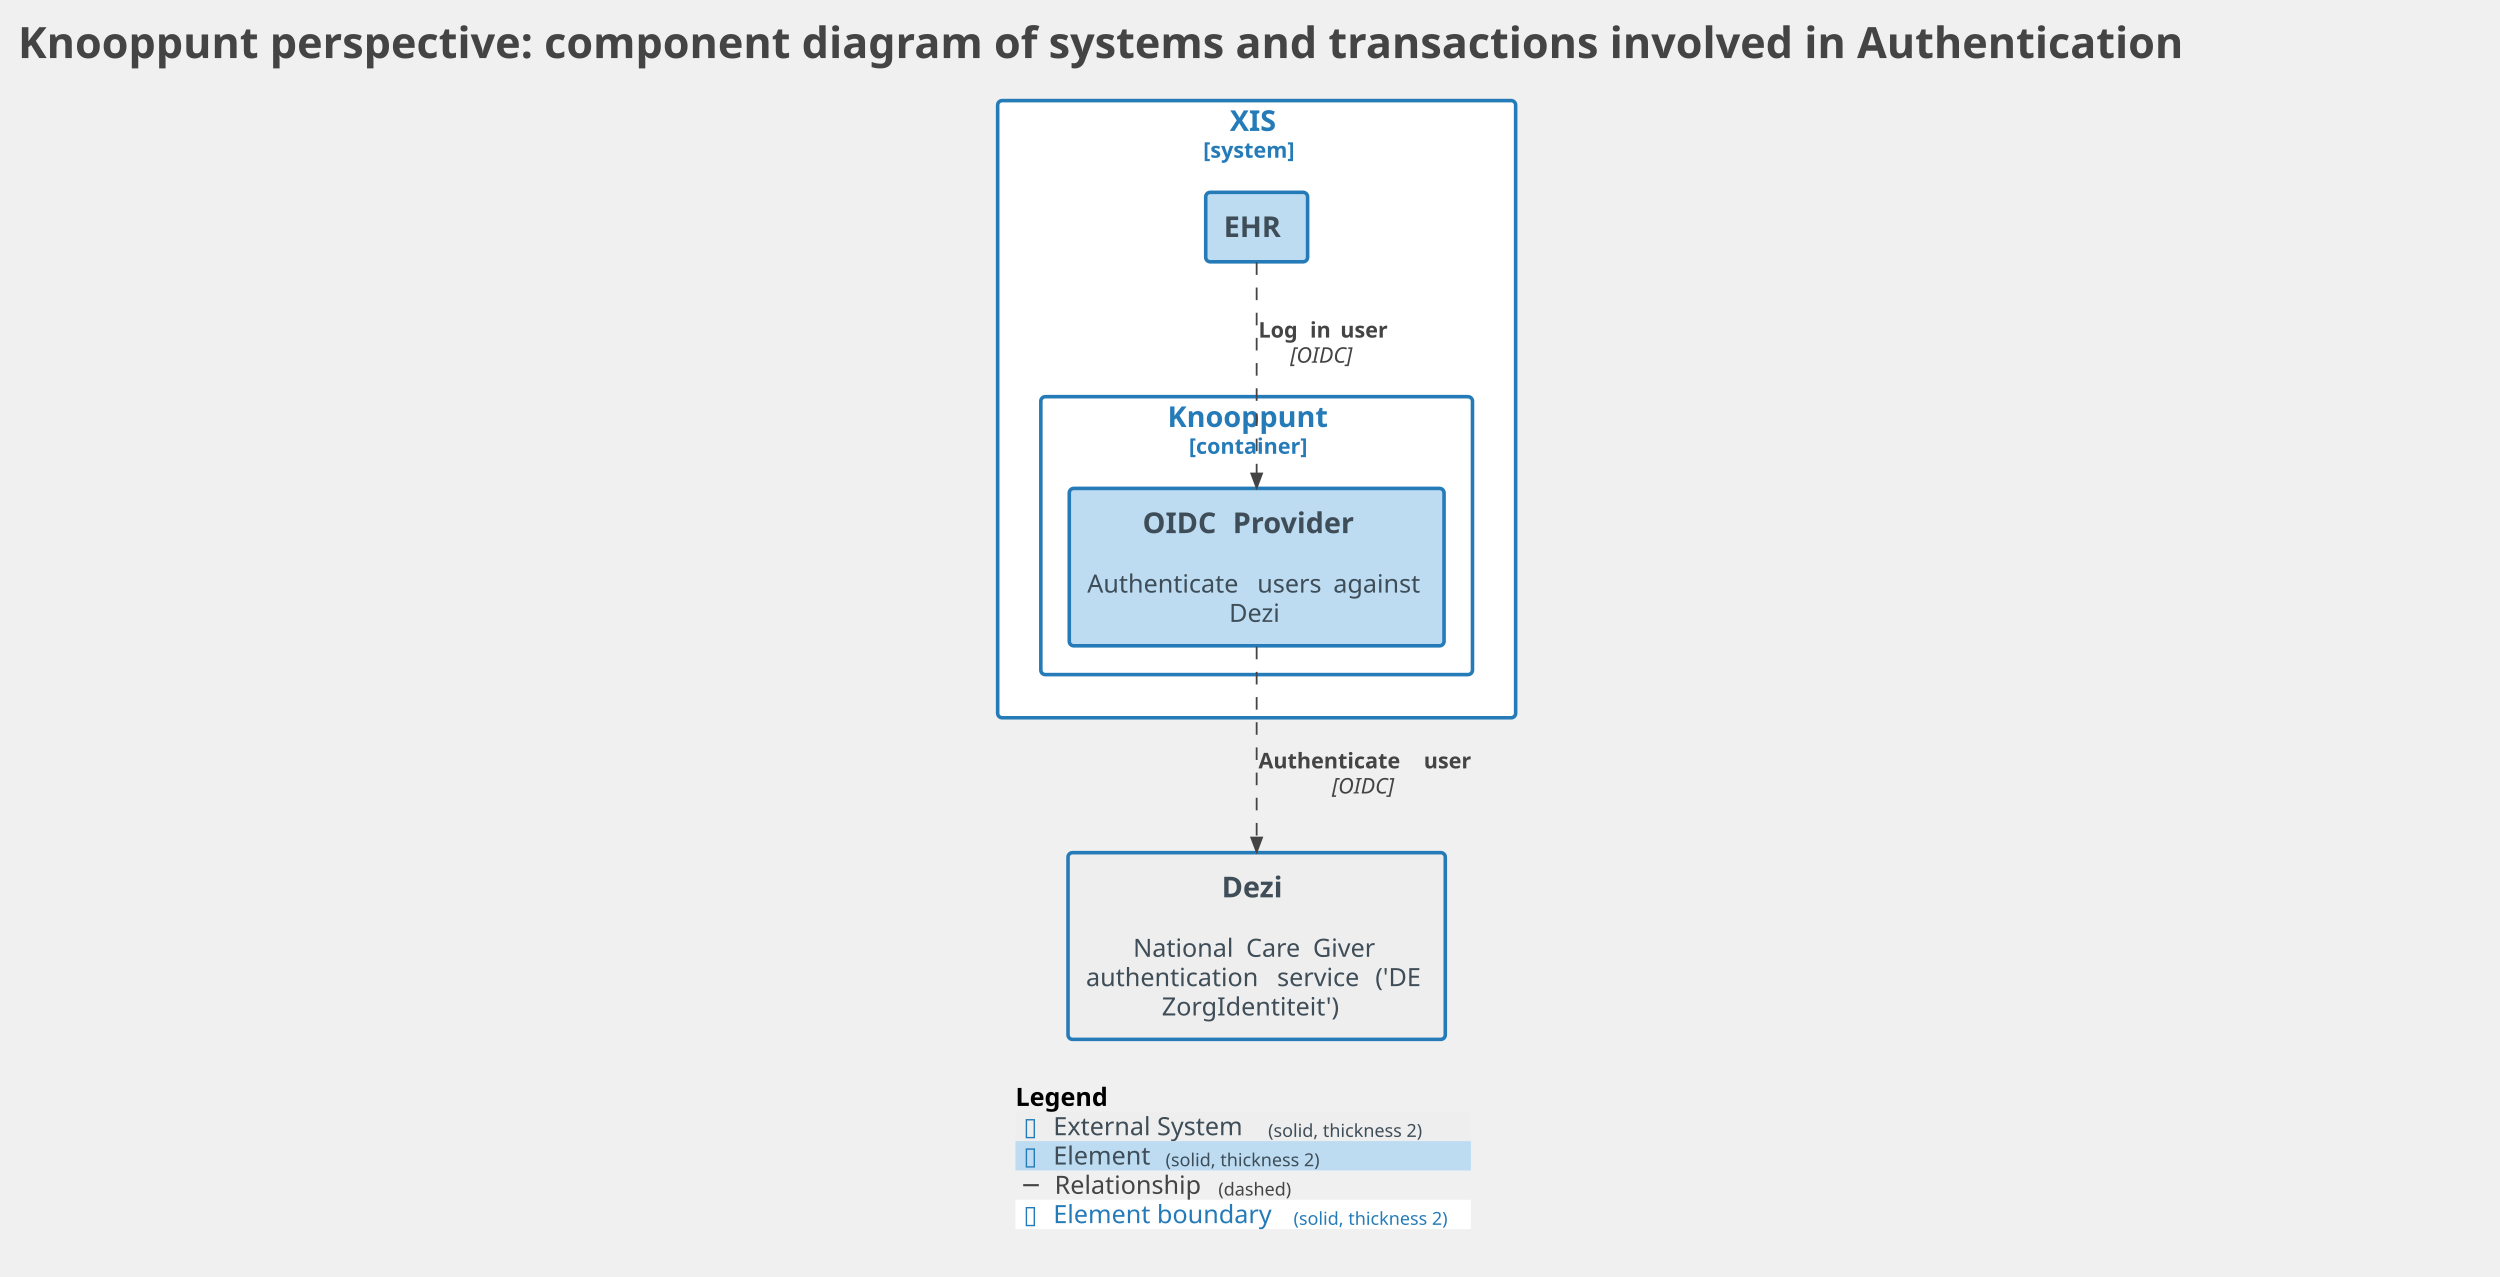
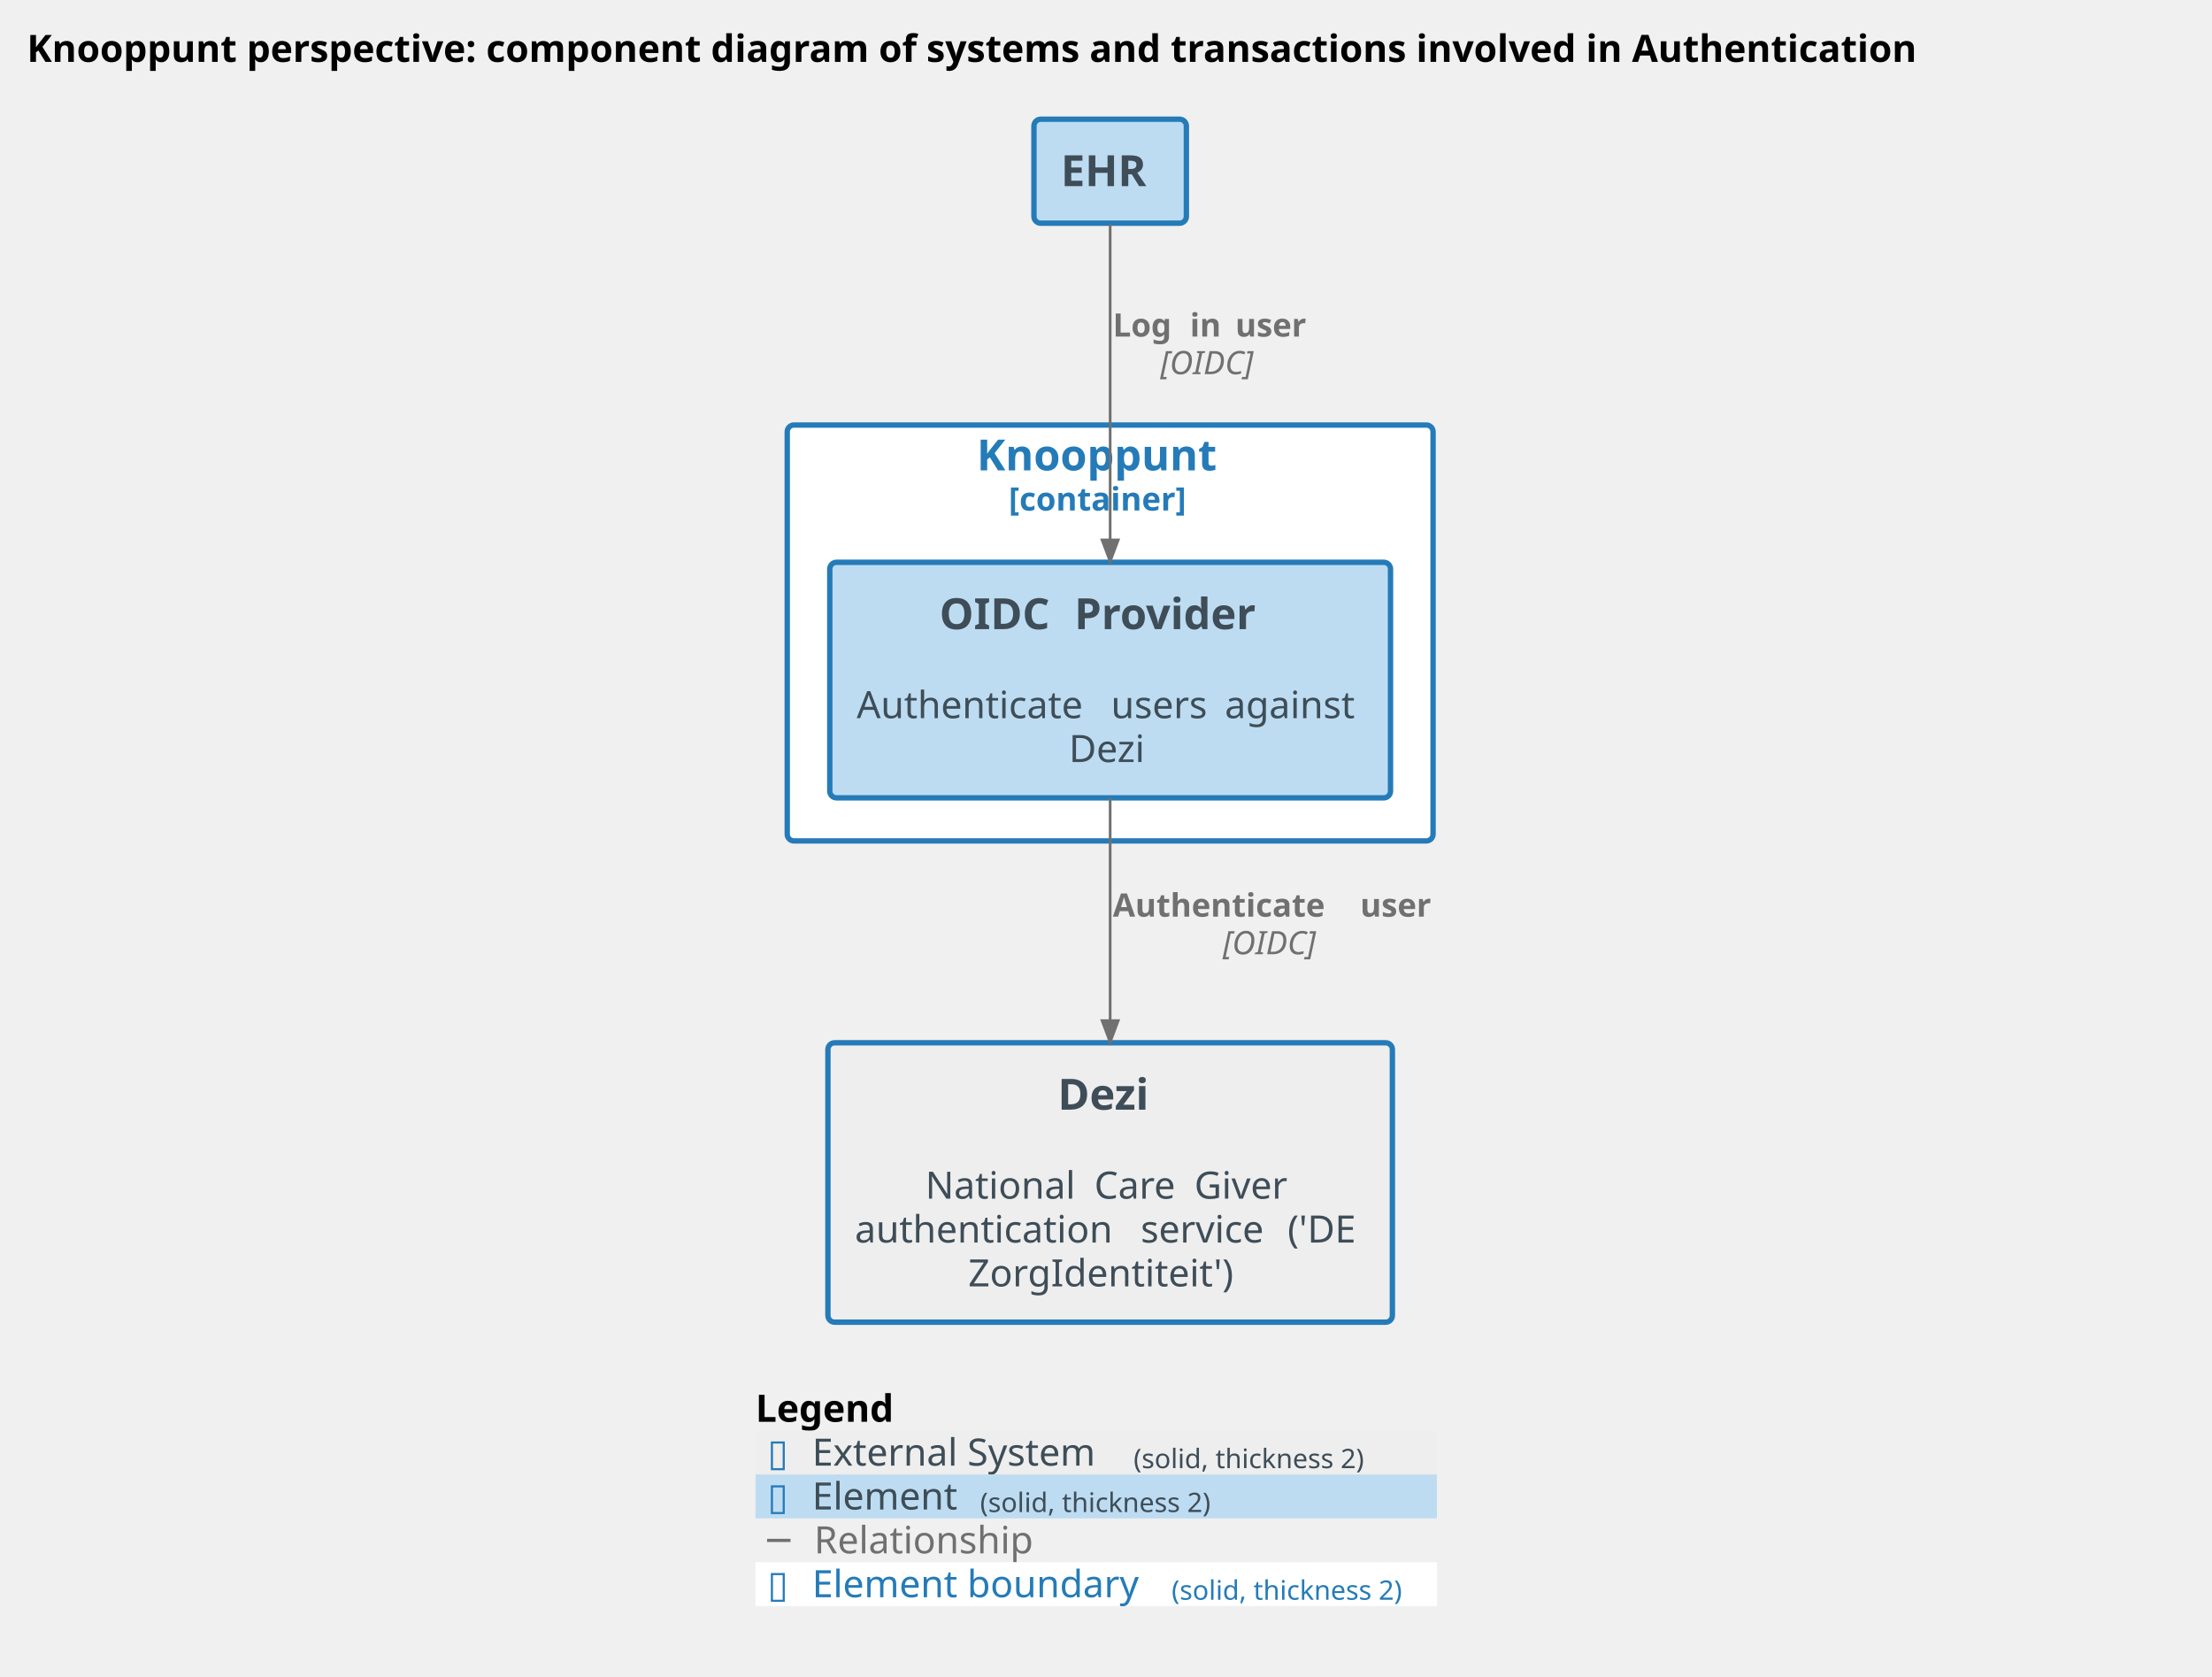
- <svg xmlns="http://www.w3.org/2000/svg" contentStyleType="text/css" data-diagram-type="DESCRIPTION" height="710px" preserveAspectRatio="none" style="width:1390px;height:710px;background:#FFFFFF;" version="1.1" viewBox="0 0 1390 710" width="1390px" zoomAndPan="magnify">
+ <svg xmlns="http://www.w3.org/2000/svg" contentStyleType="text/css" data-diagram-type="DESCRIPTION" height="623px" preserveAspectRatio="none" style="width:822px;height:623px;background:#FFFFFF;" version="1.1" viewBox="0 0 822 623" width="822px" zoomAndPan="magnify">
  <defs />
  <g>
-     <g class="title" data-source-line="1">
-       <text fill="#444444" font-family="sans-serif" font-size="24" font-weight="bold" lengthAdjust="spacing" textLength="1362.398" x="10" y="32.277">Knooppunt perspective: component diagram of systems and transactions involved in Authentication</text>
-     </g>
-     <g class="cluster" data-entity="XIS_boundary" data-source-line="1593" data-uid="ent0003" id="cluster_XIS_boundary">
-       <rect fill="#FFFFFF" height="343.14" rx="2.5" ry="2.5" style="stroke:#257BB8;stroke-width:2;" width="288" x="554.699" y="55.938" />
-       <text fill="#257BB8" font-family="sans-serif" font-size="16" font-weight="bold" lengthAdjust="spacing" textLength="29.812" x="683.793" y="72.789">XIS</text>
-       <text fill="#257BB8" font-family="sans-serif" font-size="12" font-weight="bold" lengthAdjust="spacing" textLength="59.455" x="668.972" y="87.701">[system]</text>
+     <g class="title" data-source-line="2">
+       <text fill="#000000" font-family="sans-serif" font-size="14" font-weight="bold" lengthAdjust="spacing" textLength="794.732" x="10" y="22.995">Knooppunt perspective: component diagram of systems and transactions involved in Authentication</text>
    </g>
    <g class="cluster" data-entity="XIS.Knooppunt_boundary" data-source-line="1593" data-uid="ent0004" id="cluster_XIS.Knooppunt_boundary">
-       <rect fill="#FFFFFF" height="154.52" rx="2.5" ry="2.5" style="stroke:#257BB8;stroke-width:2;" width="240" x="578.699" y="220.558" />
-       <text fill="#257BB8" font-family="sans-serif" font-size="16" font-weight="bold" lengthAdjust="spacing" textLength="99.109" x="649.144" y="237.409">Knooppunt</text>
-       <text fill="#257BB8" font-family="sans-serif" font-size="12" font-weight="bold" lengthAdjust="spacing" textLength="75.416" x="660.991" y="252.321">[container]</text>
-     </g>
-     <g class="entity" data-entity="XIS.EHR" data-source-line="71" data-uid="ent0006" id="entity_XIS.EHR">
-       <rect fill="#BDDCF2" height="38.625" rx="2.5" ry="2.5" style="stroke:#257BB8;stroke-width:2;" width="56.641" x="670.379" y="106.938" />
-       <text fill="#3E4D57" font-family="sans-serif" font-size="16" font-weight="bold" lengthAdjust="spacing" textLength="36.641" x="680.379" y="131.789">EHR</text>
+       <rect fill="#FFFFFF" height="154.52" rx="2.5" ry="2.5" style="stroke:#257BB8;stroke-width:2;" width="240" x="292.543" y="157.917" />
+       <text fill="#257BB8" font-family="sans-serif" font-size="16" font-weight="bold" lengthAdjust="spacing" textLength="99.109" x="362.988" y="174.768">Knooppunt</text>
+       <text fill="#257BB8" font-family="sans-serif" font-size="12" font-weight="bold" lengthAdjust="spacing" textLength="75.416" x="374.835" y="189.68">[container]</text>
    </g>
    <g class="entity" data-entity="XIS.Knooppunt.OIDCProvider" data-source-line="63" data-uid="ent0005" id="entity_XIS.Knooppunt.OIDCProvider">
-       <rect fill="#BDDCF2" height="87.516" rx="2.5" ry="2.5" style="stroke:#257BB8;stroke-width:2;" width="208.378" x="594.509" y="271.558" />
-       <text fill="#3E4D57" font-family="sans-serif" font-size="16" font-weight="bold" lengthAdjust="spacing" textLength="44.578" x="635.265" y="296.409">OIDC</text>
-       <text fill="#3E4D57" font-family="sans-serif" font-size="16" font-weight="bold" lengthAdjust="spacing" textLength="5.57" x="679.843" y="296.409"> </text>
-       <text fill="#3E4D57" font-family="sans-serif" font-size="16" font-weight="bold" lengthAdjust="spacing" textLength="76.719" x="685.413" y="296.409">Provider</text>
-       <text fill="#3E4D57" font-family="sans-serif" font-size="14" lengthAdjust="spacing" textLength="4.45" x="696.473" y="313.178"> </text>
-       <text fill="#3E4D57" font-family="sans-serif" font-size="14" lengthAdjust="spacing" textLength="90.057" x="604.509" y="329.474">Authenticate</text>
-       <text fill="#3E4D57" font-family="sans-serif" font-size="14" lengthAdjust="spacing" textLength="4.45" x="694.566" y="329.474"> </text>
-       <text fill="#3E4D57" font-family="sans-serif" font-size="14" lengthAdjust="spacing" textLength="37.83" x="699.016" y="329.474">users</text>
-       <text fill="#3E4D57" font-family="sans-serif" font-size="14" lengthAdjust="spacing" textLength="4.45" x="736.846" y="329.474"> </text>
-       <text fill="#3E4D57" font-family="sans-serif" font-size="14" lengthAdjust="spacing" textLength="51.591" x="741.296" y="329.474">against</text>
-       <text fill="#3E4D57" font-family="sans-serif" font-size="14" lengthAdjust="spacing" textLength="30.632" x="683.382" y="345.771">Dezi</text>
+       <rect fill="#BDDCF2" height="87.516" rx="2.5" ry="2.5" style="stroke:#257BB8;stroke-width:2;" width="208.378" x="308.353" y="208.917" />
+       <text fill="#3E4D57" font-family="sans-serif" font-size="16" font-weight="bold" lengthAdjust="spacing" textLength="44.578" x="349.108" y="233.768">OIDC</text>
+       <text fill="#3E4D57" font-family="sans-serif" font-size="16" font-weight="bold" lengthAdjust="spacing" textLength="5.57" x="393.687" y="233.768"> </text>
+       <text fill="#3E4D57" font-family="sans-serif" font-size="16" font-weight="bold" lengthAdjust="spacing" textLength="76.719" x="399.257" y="233.768">Provider</text>
+       <text fill="#3E4D57" font-family="sans-serif" font-size="14" lengthAdjust="spacing" textLength="4.45" x="410.317" y="250.537"> </text>
+       <text fill="#3E4D57" font-family="sans-serif" font-size="14" lengthAdjust="spacing" textLength="90.057" x="318.353" y="266.834">Authenticate</text>
+       <text fill="#3E4D57" font-family="sans-serif" font-size="14" lengthAdjust="spacing" textLength="4.45" x="408.41" y="266.834"> </text>
+       <text fill="#3E4D57" font-family="sans-serif" font-size="14" lengthAdjust="spacing" textLength="37.83" x="412.86" y="266.834">users</text>
+       <text fill="#3E4D57" font-family="sans-serif" font-size="14" lengthAdjust="spacing" textLength="4.45" x="450.69" y="266.834"> </text>
+       <text fill="#3E4D57" font-family="sans-serif" font-size="14" lengthAdjust="spacing" textLength="51.591" x="455.14" y="266.834">against</text>
+       <text fill="#3E4D57" font-family="sans-serif" font-size="14" lengthAdjust="spacing" textLength="30.632" x="397.226" y="283.131">Dezi</text>
    </g>
    <g class="entity" data-entity="Dezi" data-source-line="197" data-uid="ent0002" id="entity_Dezi">
-       <rect fill="#EEEEEE" height="103.812" rx="2.5" ry="2.5" style="stroke:#257BB8;stroke-width:2;" width="209.759" x="593.819" y="474.077" />
-       <text fill="#3E4D57" font-family="sans-serif" font-size="16" font-weight="bold" lengthAdjust="spacing" textLength="38.93" x="679.234" y="498.929">Dezi</text>
-       <text fill="#3E4D57" font-family="sans-serif" font-size="14" lengthAdjust="spacing" textLength="4.45" x="696.473" y="515.698"> </text>
-       <text fill="#3E4D57" font-family="sans-serif" font-size="14" lengthAdjust="spacing" textLength="58.338" x="630.021" y="531.995">National</text>
-       <text fill="#3E4D57" font-family="sans-serif" font-size="14" lengthAdjust="spacing" textLength="4.45" x="688.359" y="531.995"> </text>
-       <text fill="#3E4D57" font-family="sans-serif" font-size="14" lengthAdjust="spacing" textLength="32.724" x="692.809" y="531.995">Care</text>
-       <text fill="#3E4D57" font-family="sans-serif" font-size="14" lengthAdjust="spacing" textLength="4.45" x="725.533" y="531.995"> </text>
-       <text fill="#3E4D57" font-family="sans-serif" font-size="14" lengthAdjust="spacing" textLength="37.393" x="729.983" y="531.995">Giver</text>
-       <text fill="#3E4D57" font-family="sans-serif" font-size="14" lengthAdjust="spacing" textLength="101.773" x="603.819" y="548.291">authentication</text>
-       <text fill="#3E4D57" font-family="sans-serif" font-size="14" lengthAdjust="spacing" textLength="4.45" x="705.593" y="548.291"> </text>
-       <text fill="#3E4D57" font-family="sans-serif" font-size="14" lengthAdjust="spacing" textLength="50.148" x="710.043" y="548.291">service</text>
-       <text fill="#3E4D57" font-family="sans-serif" font-size="14" lengthAdjust="spacing" textLength="4.45" x="760.191" y="548.291"> </text>
-       <text fill="#3E4D57" font-family="sans-serif" font-size="14" lengthAdjust="spacing" textLength="28.936" x="764.641" y="548.291">('DE</text>
-       <text fill="#3E4D57" font-family="sans-serif" font-size="14" lengthAdjust="spacing" textLength="105.472" x="645.963" y="564.588">ZorgIdentiteit')</text>
+       <rect fill="#EEEEEE" height="103.812" rx="2.5" ry="2.5" style="stroke:#257BB8;stroke-width:2;" width="209.759" x="307.663" y="387.437" />
+       <text fill="#3E4D57" font-family="sans-serif" font-size="16" font-weight="bold" lengthAdjust="spacing" textLength="38.93" x="393.077" y="412.288">Dezi</text>
+       <text fill="#3E4D57" font-family="sans-serif" font-size="14" lengthAdjust="spacing" textLength="4.45" x="410.317" y="429.057"> </text>
+       <text fill="#3E4D57" font-family="sans-serif" font-size="14" lengthAdjust="spacing" textLength="58.338" x="343.865" y="445.354">National</text>
+       <text fill="#3E4D57" font-family="sans-serif" font-size="14" lengthAdjust="spacing" textLength="4.45" x="402.203" y="445.354"> </text>
+       <text fill="#3E4D57" font-family="sans-serif" font-size="14" lengthAdjust="spacing" textLength="32.724" x="406.653" y="445.354">Care</text>
+       <text fill="#3E4D57" font-family="sans-serif" font-size="14" lengthAdjust="spacing" textLength="4.45" x="439.377" y="445.354"> </text>
+       <text fill="#3E4D57" font-family="sans-serif" font-size="14" lengthAdjust="spacing" textLength="37.393" x="443.827" y="445.354">Giver</text>
+       <text fill="#3E4D57" font-family="sans-serif" font-size="14" lengthAdjust="spacing" textLength="101.773" x="317.663" y="461.651">authentication</text>
+       <text fill="#3E4D57" font-family="sans-serif" font-size="14" lengthAdjust="spacing" textLength="4.45" x="419.436" y="461.651"> </text>
+       <text fill="#3E4D57" font-family="sans-serif" font-size="14" lengthAdjust="spacing" textLength="50.148" x="423.887" y="461.651">service</text>
+       <text fill="#3E4D57" font-family="sans-serif" font-size="14" lengthAdjust="spacing" textLength="4.45" x="474.035" y="461.651"> </text>
+       <text fill="#3E4D57" font-family="sans-serif" font-size="14" lengthAdjust="spacing" textLength="28.936" x="478.485" y="461.651">('DE</text>
+       <text fill="#3E4D57" font-family="sans-serif" font-size="14" lengthAdjust="spacing" textLength="105.472" x="359.807" y="477.948">ZorgIdentiteit')</text>
    </g>
-     <g class="link" data-entity-1="XIS.EHR" data-entity-2="XIS.Knooppunt.OIDCProvider" data-source-line="1706" data-uid="lnk7" id="link_XIS.EHR_XIS.Knooppunt.OIDCProvider">
-       <path d="M698.699,145.868 C698.699,174.887 698.699,223.667 698.699,263.248" fill="none" id="XIS.EHR-to-XIS.Knooppunt.OIDCProvider" style="stroke:#444444;stroke-width:1;stroke-dasharray:7,7;" />
-       <polygon fill="#444444" points="698.699,271.248,701.699,263.248,695.699,263.248,698.699,271.248" style="stroke:#444444;stroke-width:1;" />
-       <text fill="#444444" font-family="sans-serif" font-size="12" font-weight="bold" lengthAdjust="spacing" textLength="24.48" x="699.699" y="187.696">Log</text>
-       <text fill="#444444" font-family="sans-serif" font-size="12" font-weight="bold" lengthAdjust="spacing" textLength="4.178" x="724.18" y="187.696"> </text>
-       <text fill="#444444" font-family="sans-serif" font-size="12" font-weight="bold" lengthAdjust="spacing" textLength="12.656" x="728.357" y="187.696">in</text>
-       <text fill="#444444" font-family="sans-serif" font-size="12" font-weight="bold" lengthAdjust="spacing" textLength="4.178" x="741.014" y="187.696"> </text>
-       <text fill="#444444" font-family="sans-serif" font-size="12" font-weight="bold" lengthAdjust="spacing" textLength="29.742" x="745.191" y="187.696">user</text>
-       <text fill="#444444" font-family="sans-serif" font-size="12" font-style="italic" lengthAdjust="spacing" textLength="39.967" x="717.333" y="201.665">[OIDC]</text>
+     <g class="entity" data-entity="XIS.EHR" data-source-line="71" data-uid="ent0003" id="entity_XIS.EHR">
+       <rect fill="#BDDCF2" height="38.625" rx="2.5" ry="2.5" style="stroke:#257BB8;stroke-width:2;" width="56.641" x="384.223" y="44.297" />
+       <text fill="#3E4D57" font-family="sans-serif" font-size="16" font-weight="bold" lengthAdjust="spacing" textLength="36.641" x="394.223" y="69.148">EHR</text>
    </g>
-     <g class="link" data-entity-1="XIS.Knooppunt.OIDCProvider" data-entity-2="Dezi" data-source-line="1706" data-uid="lnk8" id="link_XIS.Knooppunt.OIDCProvider_Dezi">
-       <path d="M698.699,359.558 C698.699,392.738 698.699,430.658 698.699,465.697" fill="none" id="XIS.Knooppunt.OIDCProvider-to-Dezi" style="stroke:#444444;stroke-width:1;stroke-dasharray:7,7;" />
-       <polygon fill="#444444" points="698.699,473.697,701.699,465.697,695.699,465.697,698.699,473.697" style="stroke:#444444;stroke-width:1;" />
-       <text fill="#444444" font-family="sans-serif" font-size="12" font-weight="bold" lengthAdjust="spacing" textLength="87.727" x="699.699" y="427.216">Authenticate</text>
-       <text fill="#444444" font-family="sans-serif" font-size="12" font-weight="bold" lengthAdjust="spacing" textLength="4.178" x="787.426" y="427.216"> </text>
-       <text fill="#444444" font-family="sans-serif" font-size="12" font-weight="bold" lengthAdjust="spacing" textLength="29.742" x="791.604" y="427.216">user</text>
-       <text fill="#444444" font-family="sans-serif" font-size="12" font-style="italic" lengthAdjust="spacing" textLength="39.967" x="740.539" y="441.185">[OIDC]</text>
+     <g class="link" data-entity-1="XIS.EHR" data-entity-2="XIS.Knooppunt.OIDCProvider" data-source-line="1706" data-uid="lnk6" id="link_XIS.EHR_XIS.Knooppunt.OIDCProvider">
+       <path d="M412.543,83.227 C412.543,112.247 412.543,161.027 412.543,200.607" fill="none" id="XIS.EHR-to-XIS.Knooppunt.OIDCProvider" style="stroke:#707070;stroke-width:1;" />
+       <polygon fill="#707070" points="412.543,208.607,415.543,200.607,409.543,200.607,412.543,208.607" style="stroke:#707070;stroke-width:1;" />
+       <text fill="#707070" font-family="sans-serif" font-size="12" font-weight="bold" lengthAdjust="spacing" textLength="24.48" x="413.543" y="125.055">Log</text>
+       <text fill="#707070" font-family="sans-serif" font-size="12" font-weight="bold" lengthAdjust="spacing" textLength="4.178" x="438.023" y="125.055"> </text>
+       <text fill="#707070" font-family="sans-serif" font-size="12" font-weight="bold" lengthAdjust="spacing" textLength="12.656" x="442.201" y="125.055">in</text>
+       <text fill="#707070" font-family="sans-serif" font-size="12" font-weight="bold" lengthAdjust="spacing" textLength="4.178" x="454.857" y="125.055"> </text>
+       <text fill="#707070" font-family="sans-serif" font-size="12" font-weight="bold" lengthAdjust="spacing" textLength="29.742" x="459.035" y="125.055">user</text>
+       <text fill="#707070" font-family="sans-serif" font-size="12" font-style="italic" lengthAdjust="spacing" textLength="39.967" x="431.177" y="139.024">[OIDC]</text>
+     </g>
+     <g class="link" data-entity-1="XIS.Knooppunt.OIDCProvider" data-entity-2="Dezi" data-source-line="1706" data-uid="lnk7" id="link_XIS.Knooppunt.OIDCProvider_Dezi">
+       <path d="M412.543,296.507 C412.543,323.567 412.543,350.687 412.543,379.207" fill="none" id="XIS.Knooppunt.OIDCProvider-to-Dezi" style="stroke:#707070;stroke-width:1;" />
+       <polygon fill="#707070" points="412.543,387.207,415.543,379.207,409.543,379.207,412.543,387.207" style="stroke:#707070;stroke-width:1;" />
+       <text fill="#707070" font-family="sans-serif" font-size="12" font-weight="bold" lengthAdjust="spacing" textLength="87.727" x="413.543" y="340.575">Authenticate</text>
+       <text fill="#707070" font-family="sans-serif" font-size="12" font-weight="bold" lengthAdjust="spacing" textLength="4.178" x="501.269" y="340.575"> </text>
+       <text fill="#707070" font-family="sans-serif" font-size="12" font-weight="bold" lengthAdjust="spacing" textLength="29.742" x="505.447" y="340.575">user</text>
+       <text fill="#707070" font-family="sans-serif" font-size="12" font-style="italic" lengthAdjust="spacing" textLength="39.967" x="454.383" y="354.544">[OIDC]</text>
    </g>
    <g class="legend" data-source-line="1510">
-       <rect fill="none" height="16.297" style="stroke:none;stroke-width:1;" width="253.242" x="564.578" y="601.89" />
-       <text fill="#000000" font-family="sans-serif" font-size="14" font-weight="bold" lengthAdjust="spacing" textLength="57.921" x="564.578" y="614.885">Legend</text>
-       <text fill="#FFFFFF" font-family="sans-serif" font-size="14" lengthAdjust="spacing" textLength="4.45" x="627.373" y="614.885"> </text>
-       <rect fill="#EEEEEE" height="16.297" style="stroke:none;stroke-width:1;" width="253.242" x="564.578" y="618.187" />
-       <text fill="#257BB8" font-family="sans-serif" font-size="14" lengthAdjust="spacing" textLength="7.704" x="569.028" y="631.182">▯</text>
-       <text fill="#FFFFFF" font-family="sans-serif" font-size="14" lengthAdjust="spacing" textLength="4.45" x="576.732" y="631.182"> </text>
-       <text fill="#3E4D57" font-family="sans-serif" font-size="14" lengthAdjust="spacing" textLength="114.987" x="585.633" y="631.182">External System</text>
-       <text fill="#3E4D57" font-family="sans-serif" font-size="10" lengthAdjust="spacing" textLength="94.17" x="705.07" y="632.125">(solid, thickness 2)</text>
-       <text fill="#FFFFFF" font-family="sans-serif" font-size="14" lengthAdjust="spacing" textLength="4.45" x="799.24" y="631.182"> </text>
-       <rect fill="#BDDCF2" height="16.297" style="stroke:none;stroke-width:1;" width="253.242" x="564.578" y="634.484" />
-       <text fill="#257BB8" font-family="sans-serif" font-size="14" lengthAdjust="spacing" textLength="7.704" x="569.028" y="647.479">▯</text>
-       <text fill="#FFFFFF" font-family="sans-serif" font-size="14" lengthAdjust="spacing" textLength="4.45" x="576.732" y="647.479"> </text>
-       <text fill="#3E4D57" font-family="sans-serif" font-size="14" lengthAdjust="spacing" textLength="57.962" x="585.633" y="647.479">Element</text>
-       <text fill="#3E4D57" font-family="sans-serif" font-size="10" lengthAdjust="spacing" textLength="94.17" x="648.045" y="648.422">(solid, thickness 2)</text>
-       <text fill="#FFFFFF" font-family="sans-serif" font-size="14" lengthAdjust="spacing" textLength="4.45" x="742.215" y="647.479"> </text>
-       <text fill="#444444" font-family="sans-serif" font-size="14" lengthAdjust="spacing" textLength="8.429" x="569.028" y="663.776">─</text>
-       <text fill="#FFFFFF" font-family="sans-serif" font-size="14" lengthAdjust="spacing" textLength="4.45" x="577.457" y="663.776"> </text>
-       <text fill="#444444" font-family="sans-serif" font-size="14" lengthAdjust="spacing" textLength="86.57" x="586.357" y="663.776">Relationship</text>
-       <text fill="#444444" font-family="sans-serif" font-size="10" lengthAdjust="spacing" textLength="44.326" x="677.378" y="664.719">(dashed)</text>
-       <text fill="#FFFFFF" font-family="sans-serif" font-size="14" lengthAdjust="spacing" textLength="4.45" x="721.704" y="663.776"> </text>
-       <rect fill="#FFFFFF" height="16.297" style="stroke:none;stroke-width:1;" width="253.242" x="564.578" y="667.077" />
-       <text fill="#257BB8" font-family="sans-serif" font-size="14" lengthAdjust="spacing" textLength="7.704" x="569.028" y="680.073">▯</text>
-       <text fill="#FFFFFF" font-family="sans-serif" font-size="14" lengthAdjust="spacing" textLength="4.45" x="576.732" y="680.073"> </text>
-       <text fill="#257BB8" font-family="sans-serif" font-size="14" lengthAdjust="spacing" textLength="129.117" x="585.633" y="680.073">Element boundary</text>
-       <text fill="#257BB8" font-family="sans-serif" font-size="10" lengthAdjust="spacing" textLength="94.17" x="719.2" y="681.016">(solid, thickness 2)</text>
-       <text fill="#FFFFFF" font-family="sans-serif" font-size="14" lengthAdjust="spacing" textLength="4.45" x="813.37" y="680.073"> </text>
-       <line style="stroke:none;stroke-width:1;" x1="564.578" x2="817.82" y1="601.89" y2="601.89" />
-       <line style="stroke:none;stroke-width:1;" x1="564.578" x2="817.82" y1="618.187" y2="618.187" />
-       <line style="stroke:none;stroke-width:1;" x1="564.578" x2="817.82" y1="634.484" y2="634.484" />
-       <line style="stroke:none;stroke-width:1;" x1="564.578" x2="817.82" y1="650.781" y2="650.781" />
-       <line style="stroke:none;stroke-width:1;" x1="564.578" x2="817.82" y1="667.077" y2="667.077" />
-       <line style="stroke:none;stroke-width:1;" x1="564.578" x2="817.82" y1="683.374" y2="683.374" />
-       <line style="stroke:none;stroke-width:1;" x1="564.578" x2="564.578" y1="601.89" y2="683.374" />
-       <line style="stroke:none;stroke-width:1;" x1="817.82" x2="817.82" y1="601.89" y2="683.374" />
+       <rect fill="none" height="16.297" style="stroke:none;stroke-width:1;" width="253.242" x="280.745" y="515.249" />
+       <text fill="#000000" font-family="sans-serif" font-size="14" font-weight="bold" lengthAdjust="spacing" textLength="57.921" x="280.745" y="528.245">Legend</text>
+       <text fill="#FFFFFF" font-family="sans-serif" font-size="14" lengthAdjust="spacing" textLength="4.45" x="343.54" y="528.245"> </text>
+       <rect fill="#EEEEEE" height="16.297" style="stroke:none;stroke-width:1;" width="253.242" x="280.745" y="531.546" />
+       <text fill="#257BB8" font-family="sans-serif" font-size="14" lengthAdjust="spacing" textLength="7.704" x="285.195" y="544.541">▯</text>
+       <text fill="#FFFFFF" font-family="sans-serif" font-size="14" lengthAdjust="spacing" textLength="4.45" x="292.899" y="544.541"> </text>
+       <text fill="#3E4D57" font-family="sans-serif" font-size="14" lengthAdjust="spacing" textLength="114.987" x="301.8" y="544.541">External System</text>
+       <text fill="#3E4D57" font-family="sans-serif" font-size="10" lengthAdjust="spacing" textLength="94.17" x="421.237" y="545.485">(solid, thickness 2)</text>
+       <text fill="#FFFFFF" font-family="sans-serif" font-size="14" lengthAdjust="spacing" textLength="4.45" x="515.407" y="544.541"> </text>
+       <rect fill="#BDDCF2" height="16.297" style="stroke:none;stroke-width:1;" width="253.242" x="280.745" y="547.843" />
+       <text fill="#257BB8" font-family="sans-serif" font-size="14" lengthAdjust="spacing" textLength="7.704" x="285.195" y="560.838">▯</text>
+       <text fill="#FFFFFF" font-family="sans-serif" font-size="14" lengthAdjust="spacing" textLength="4.45" x="292.899" y="560.838"> </text>
+       <text fill="#3E4D57" font-family="sans-serif" font-size="14" lengthAdjust="spacing" textLength="57.962" x="301.8" y="560.838">Element</text>
+       <text fill="#3E4D57" font-family="sans-serif" font-size="10" lengthAdjust="spacing" textLength="94.17" x="364.212" y="561.782">(solid, thickness 2)</text>
+       <text fill="#FFFFFF" font-family="sans-serif" font-size="14" lengthAdjust="spacing" textLength="4.45" x="458.382" y="560.838"> </text>
+       <text fill="#707070" font-family="sans-serif" font-size="14" lengthAdjust="spacing" textLength="8.429" x="285.195" y="577.135">─</text>
+       <text fill="#FFFFFF" font-family="sans-serif" font-size="14" lengthAdjust="spacing" textLength="4.45" x="293.624" y="577.135"> </text>
+       <text fill="#707070" font-family="sans-serif" font-size="14" lengthAdjust="spacing" textLength="86.57" x="302.524" y="577.135">Relationship</text>
+       <text fill="#FFFFFF" font-family="sans-serif" font-size="14" lengthAdjust="spacing" textLength="4.45" x="393.545" y="577.135"> </text>
+       <rect fill="#FFFFFF" height="16.297" style="stroke:none;stroke-width:1;" width="253.242" x="280.745" y="580.437" />
+       <text fill="#257BB8" font-family="sans-serif" font-size="14" lengthAdjust="spacing" textLength="7.704" x="285.195" y="593.432">▯</text>
+       <text fill="#FFFFFF" font-family="sans-serif" font-size="14" lengthAdjust="spacing" textLength="4.45" x="292.899" y="593.432"> </text>
+       <text fill="#257BB8" font-family="sans-serif" font-size="14" lengthAdjust="spacing" textLength="129.117" x="301.8" y="593.432">Element boundary</text>
+       <text fill="#257BB8" font-family="sans-serif" font-size="10" lengthAdjust="spacing" textLength="94.17" x="435.367" y="594.375">(solid, thickness 2)</text>
+       <text fill="#FFFFFF" font-family="sans-serif" font-size="14" lengthAdjust="spacing" textLength="4.45" x="529.537" y="593.432"> </text>
+       <line style="stroke:none;stroke-width:1;" x1="280.745" x2="533.987" y1="515.249" y2="515.249" />
+       <line style="stroke:none;stroke-width:1;" x1="280.745" x2="533.987" y1="531.546" y2="531.546" />
+       <line style="stroke:none;stroke-width:1;" x1="280.745" x2="533.987" y1="547.843" y2="547.843" />
+       <line style="stroke:none;stroke-width:1;" x1="280.745" x2="533.987" y1="564.14" y2="564.14" />
+       <line style="stroke:none;stroke-width:1;" x1="280.745" x2="533.987" y1="580.437" y2="580.437" />
+       <line style="stroke:none;stroke-width:1;" x1="280.745" x2="533.987" y1="596.734" y2="596.734" />
+       <line style="stroke:none;stroke-width:1;" x1="280.745" x2="280.745" y1="515.249" y2="596.734" />
+       <line style="stroke:none;stroke-width:1;" x1="533.987" x2="533.987" y1="515.249" y2="596.734" />
    </g>
  </g>
</svg>
